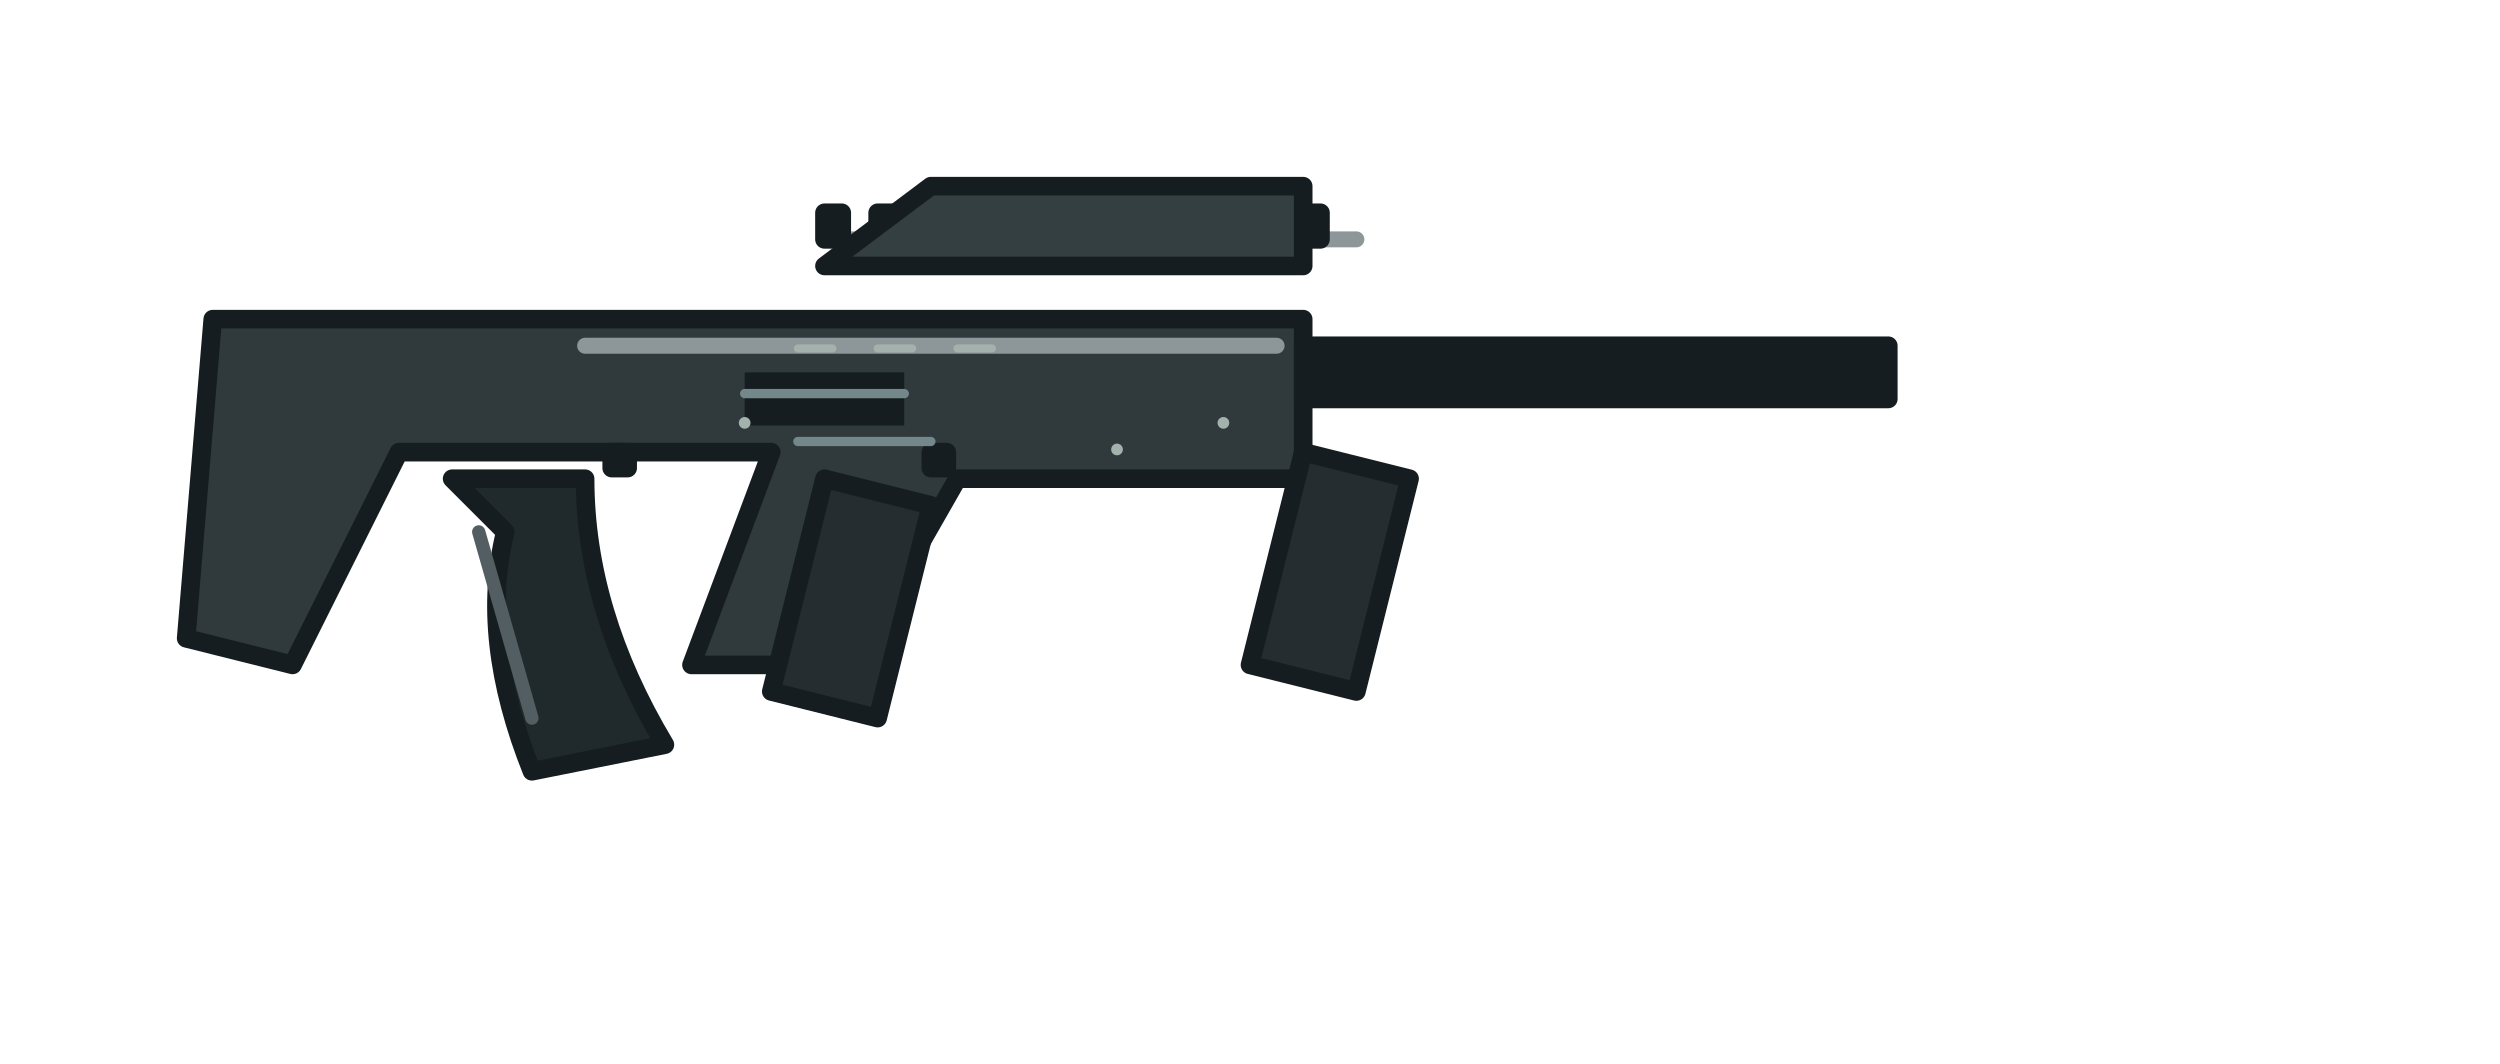
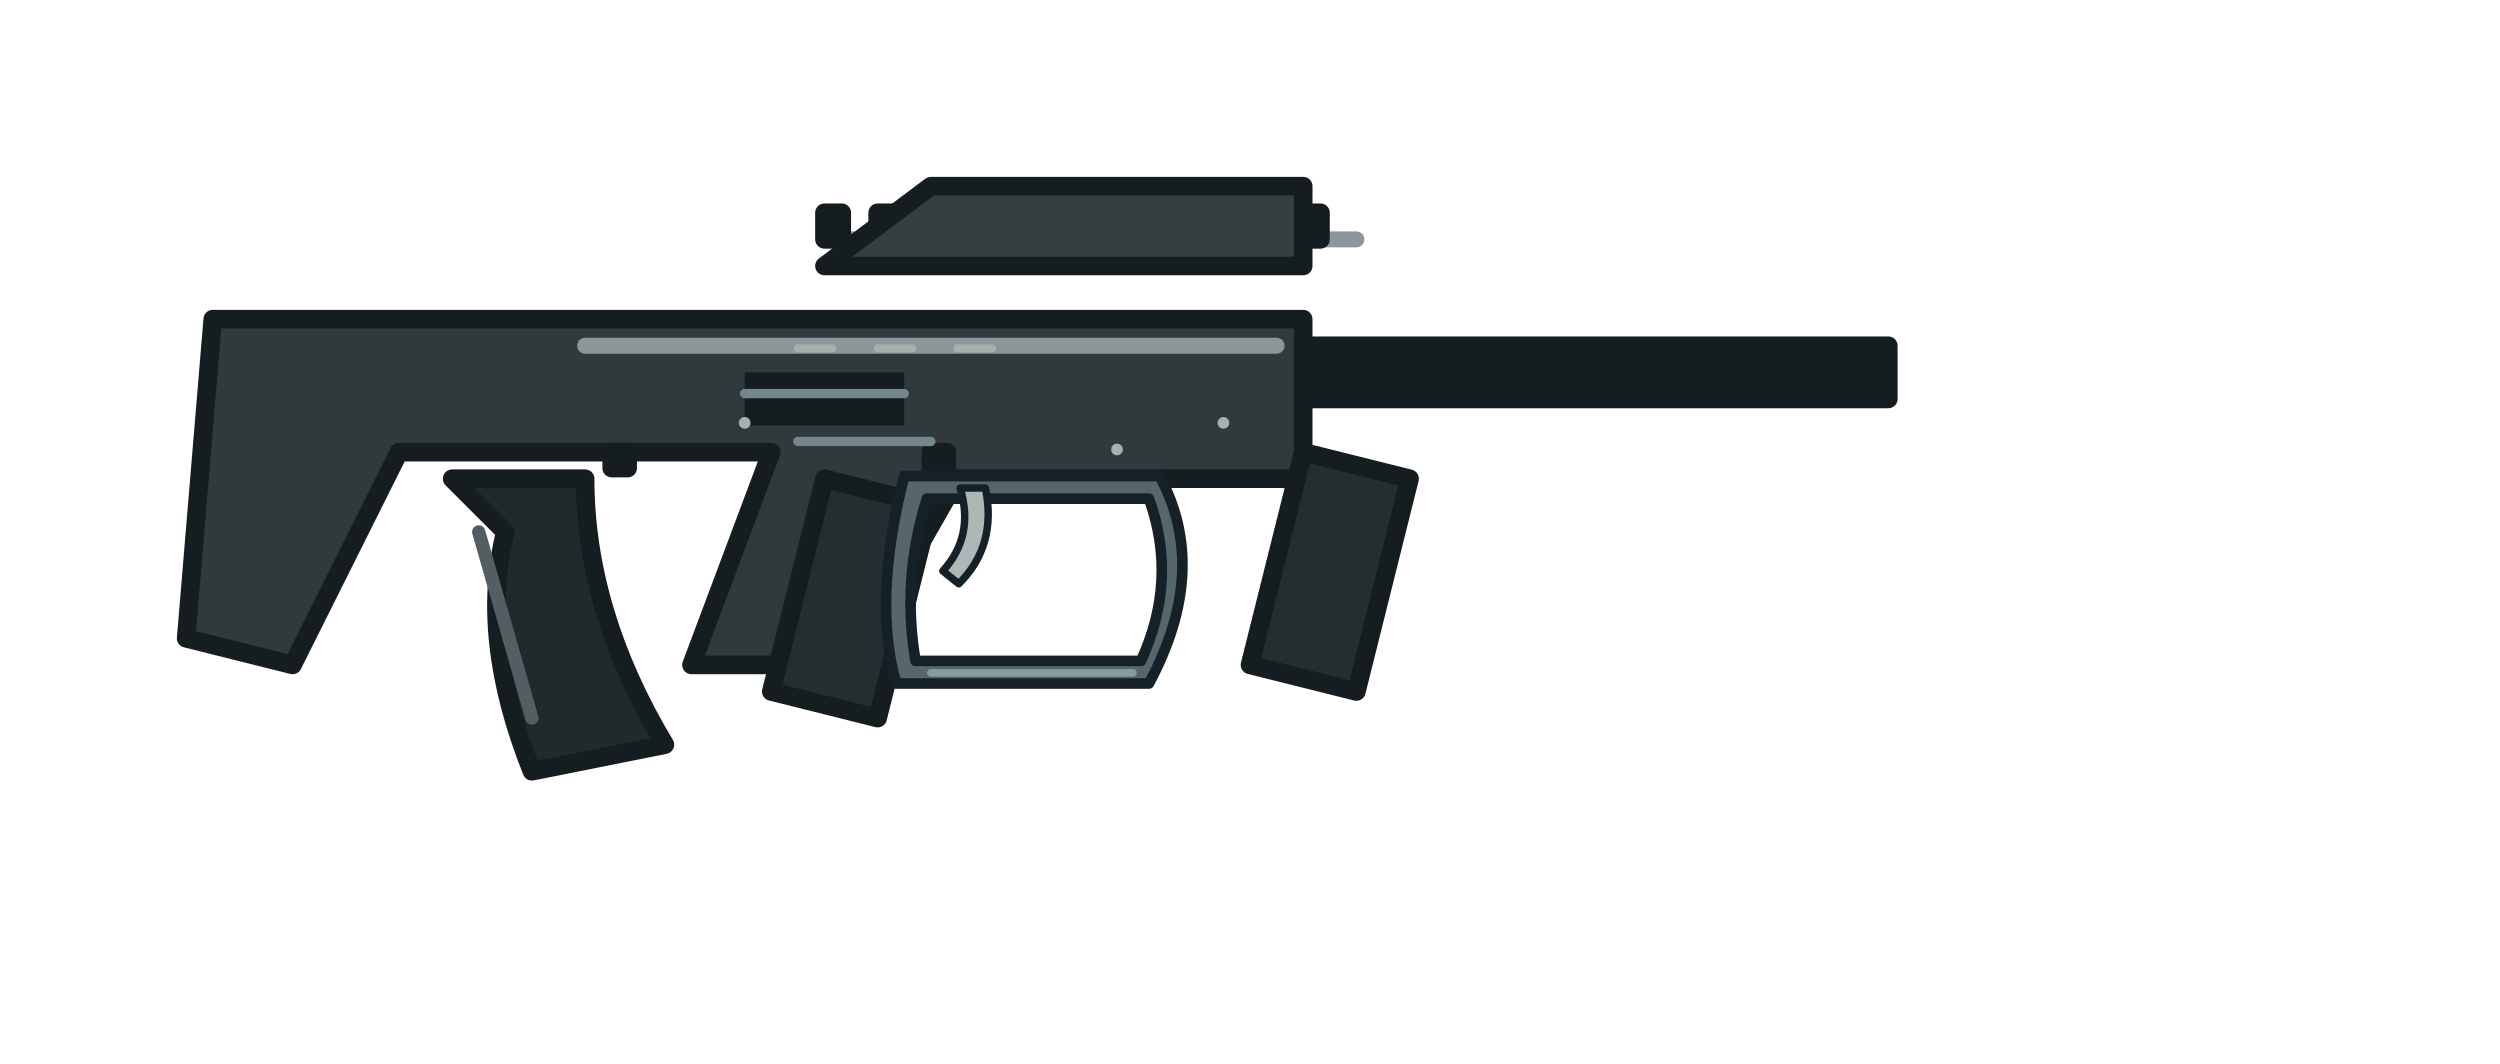
<svg xmlns="http://www.w3.org/2000/svg" width="752" height="320" viewBox="-18 -12 94 40">
  <g id="display_firearm">
    <path d="M-10 0 H31 V6 H18 L14 13 H8 L11 5 H-3 L-7 13 -11 12Z" fill="#303a3d" stroke="#151d20" stroke-width="0.7" stroke-linejoin="round" stroke-linecap="round" />
    <path d="M-1 6 h5 q0 5.0 3 10 l-5 1 q-2 -5.0 -1 -9Z" fill="#202a2d" stroke="#151d20" stroke-width="0.7" stroke-linejoin="round" stroke-linecap="round" />
    <path d="M0 8 L2 15" fill="none" stroke="#525e62" stroke-width="0.5" stroke-linejoin="round" stroke-linecap="round" />
    <path d="M13 6 L17 7 15 15 11 14Z" fill="#252d30" stroke="#151d20" stroke-width="0.7" stroke-linejoin="round" stroke-linecap="round" />
    <path d="M31 5 L35 6 33 14 29 13Z" fill="#252d30" stroke="#151d20" stroke-width="0.7" stroke-linejoin="round" stroke-linecap="round" />
    <path d="M31 1 h22 v2 h-22Z" fill="#151d20" stroke="#151d20" stroke-width="0.7" stroke-linejoin="round" stroke-linecap="round" />
    <path d="M13 -3 H33" fill="none" stroke="#8d979a" stroke-width="0.6" stroke-linejoin="round" stroke-linecap="round" />
    <path d="M13 -4 h0.65 v1 h-0.65Z" fill="#687175" stroke="#151d20" stroke-width="0.7" stroke-linejoin="round" stroke-linecap="round" />
    <path d="M15 -4 h0.65 v1 h-0.65Z" fill="#687175" stroke="#151d20" stroke-width="0.7" stroke-linejoin="round" stroke-linecap="round" />
    <path d="M17 -4 h0.65 v1 h-0.65Z" fill="#687175" stroke="#151d20" stroke-width="0.7" stroke-linejoin="round" stroke-linecap="round" />
    <path d="M19 -4 h0.65 v1 h-0.65Z" fill="#687175" stroke="#151d20" stroke-width="0.7" stroke-linejoin="round" stroke-linecap="round" />
    <path d="M21 -4 h0.65 v1 h-0.65Z" fill="#687175" stroke="#151d20" stroke-width="0.7" stroke-linejoin="round" stroke-linecap="round" />
    <path d="M23 -4 h0.65 v1 h-0.65Z" fill="#687175" stroke="#151d20" stroke-width="0.7" stroke-linejoin="round" stroke-linecap="round" />
    <path d="M25 -4 h0.65 v1 h-0.65Z" fill="#687175" stroke="#151d20" stroke-width="0.7" stroke-linejoin="round" stroke-linecap="round" />
    <path d="M27 -4 h0.65 v1 h-0.65Z" fill="#687175" stroke="#151d20" stroke-width="0.7" stroke-linejoin="round" stroke-linecap="round" />
    <path d="M29 -4 h0.65 v1 h-0.65Z" fill="#687175" stroke="#151d20" stroke-width="0.7" stroke-linejoin="round" stroke-linecap="round" />
    <path d="M31 -4 h0.65 v1 h-0.65Z" fill="#687175" stroke="#151d20" stroke-width="0.7" stroke-linejoin="round" stroke-linecap="round" />
    <path d="M13 -2 L17 -5 H31 V-2Z" fill="#343f42" stroke="#151d20" stroke-width="0.7" stroke-linejoin="round" stroke-linecap="round" />
    <path d="M10 2 h6 v2 h-6Z" fill="#151d20" stroke="none" stroke-width="0.7" stroke-linejoin="round" stroke-linecap="round" />
    <path d="M4 1 H30" fill="none" stroke="#8d979a" stroke-width="0.6" stroke-linejoin="round" stroke-linecap="round" />
    <path d="M5 5 h0.6 v0.6 h-0.6Z" fill="#8d979a" stroke="#151d20" stroke-width="0.7" stroke-linejoin="round" stroke-linecap="round" />
    <path d="M17 5 h0.6 v0.6 h-0.6Z" fill="#8d979a" stroke="#151d20" stroke-width="0.7" stroke-linejoin="round" stroke-linecap="round" />
    <path d="M10 2.8 H16 M12 4.6 H17" fill="none" stroke="#74878a" stroke-width="0.35" stroke-linejoin="round" stroke-linecap="round" />
    <circle cx="10" cy="3.9" r="0.22" fill="#a4b2ad" />
    <circle cx="24" cy="4.9" r="0.22" fill="#a4b2ad" />
    <circle cx="28" cy="3.9" r="0.22" fill="#a4b2ad" />
    <path d="M12 1.1 h1.3" fill="none" stroke="#a4b2ad" stroke-width="0.3" stroke-linejoin="round" stroke-linecap="round" />
    <path d="M15 1.1 h1.3" fill="none" stroke="#a4b2ad" stroke-width="0.3" stroke-linejoin="round" stroke-linecap="round" />
    <path d="M18 1.1 h1.3" fill="none" stroke="#a4b2ad" stroke-width="0.3" stroke-linejoin="round" stroke-linecap="round" />
+     <g id="trigger_assembly">
+       <path d="M16.0 5.9 H25.6 Q27.5 9.41 25.2 13.7 H15.7 Q14.8 10.58 16.0 5.9Z M16.85 6.75 Q15.9 9.8 16.425 12.85 H24.9 Q26.3 9.8 25.2 6.75Z" fill="#56676c" stroke="#152126" stroke-width="0.4" stroke-linejoin="round" stroke-linecap="round" fill-rule="evenodd" />
+       <path d="M18.1 6.35h.95 Q19.5 8.51 18.05 9.95l-.6 -.48 Q18.65 8.15 18.1 6.35Z" fill="#acb8b6" stroke="#152126" stroke-width="0.28" stroke-linejoin="round" stroke-linecap="round" />
+       <path d="M17.0 13.3 H24.6" fill="none" stroke="#899c9d" stroke-width="0.28" stroke-linejoin="round" stroke-linecap="round" />
+     </g>
  </g>
</svg>
